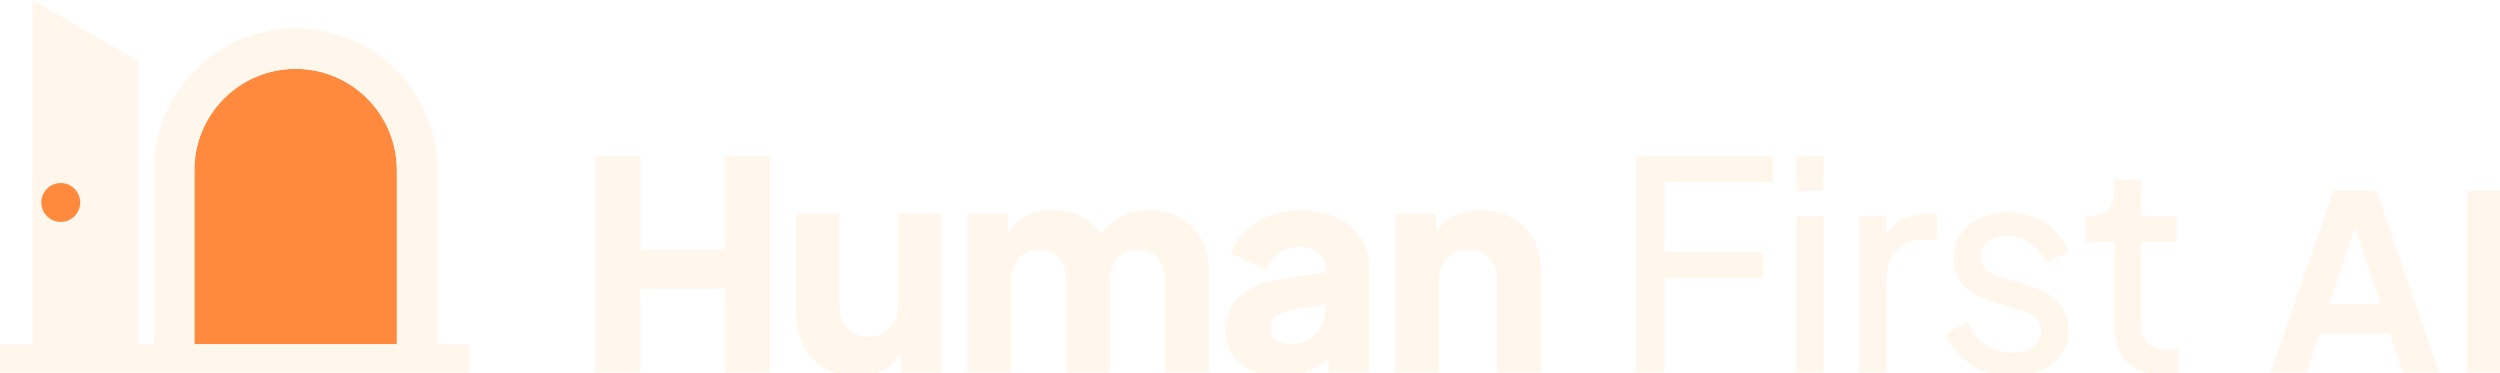
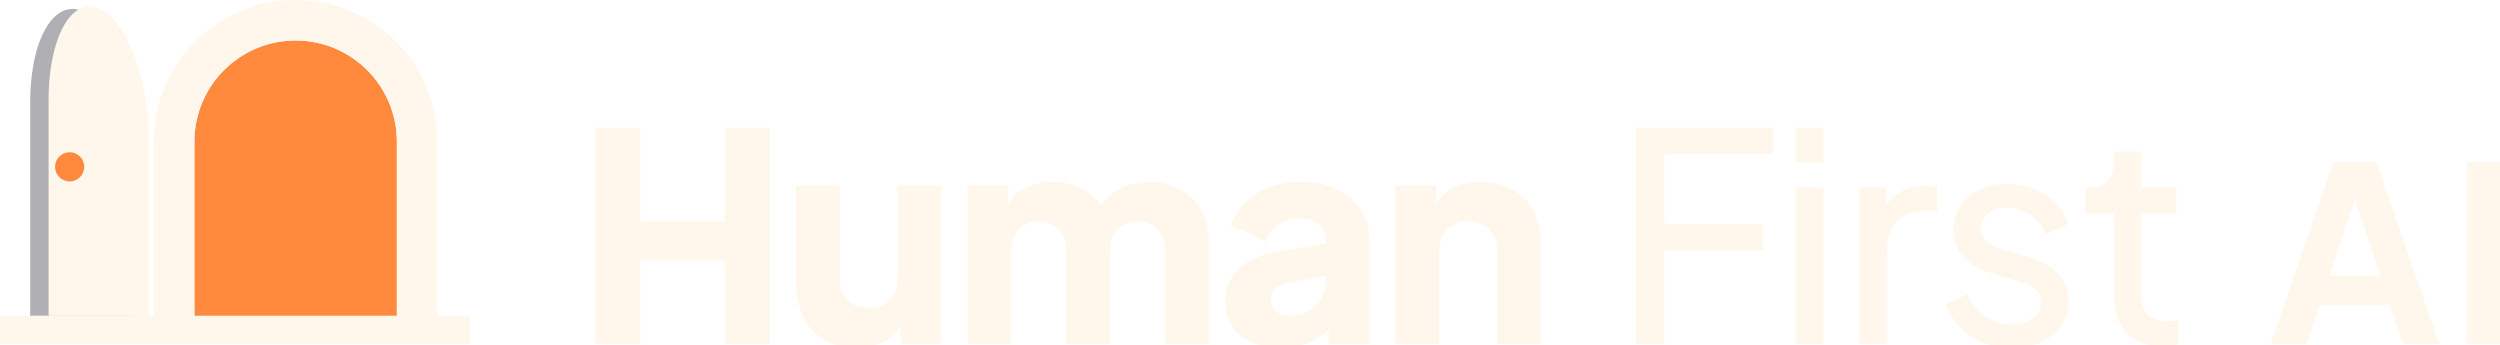
- <svg xmlns="http://www.w3.org/2000/svg" viewBox="0 0 1154.2 172" width="1154.2" height="172" role="img" aria-label="Human First AI">
+ <svg xmlns="http://www.w3.org/2000/svg" viewBox="0 13.09 1154.2 158.91" width="1154.2" height="158.91" role="img" aria-label="Human First AI">
  <g transform="translate(-11.217,-33.652) scale(3.73913)">
    <path d="M27,51.5 L27,30 A12.5,12.5 0 0 1 52,30 L52,51.5 Z" fill="#FF8A3D" />
    <path d="M24.5,51.5 L24.5,30 A15,15 0 0 1 54.5,30 L54.5,51.5" fill="none" stroke="#FFF6EC" stroke-width="5" />
-     <path d="M20,51.5 L20,16.5 L7,9 L7,51.5 Z" fill="#FFF6EC" />
-     <circle cx="10.5" cy="34" r="2.4" fill="#FF8A3D" />
+     <path d="M19.48,51.5 L19.48,30.15 C19.48,28.53 19.34,26.85 19.08,25.21 C18.82,23.57 18.43,21.97 17.92,20.51 C17.42,19.04 16.8,17.72 16.09,16.63 C15.39,15.54 14.6,14.69 13.78,14.18 C12.95,13.66 12.09,13.48 11.26,13.69 C10.43,13.9 9.64,14.51 8.96,15.51 C8.28,16.5 7.71,17.87 7.32,19.53 C6.94,21.18 6.73,23.1 6.73,25.11 L6.73,51.5 Z" fill="#B0AFB4" />
+     <path d="M21.4,51.5 L21.4,30 C21.4,28.36 21.27,26.67 21.02,25.02 C20.76,23.37 20.38,21.76 19.89,20.28 C19.4,18.8 18.8,17.47 18.11,16.36 C17.43,15.26 16.66,14.41 15.86,13.88 C15.06,13.36 14.22,13.17 13.41,13.38 C12.61,13.59 11.84,14.2 11.17,15.2 C10.51,16.2 9.96,17.58 9.58,19.25 C9.2,20.91 9,22.85 9,24.88 L9,51.5 Z" fill="#FFF6EC" />
+     <circle cx="11.6" cy="33.1" r="1.8" fill="#FF8A3D" />
    <rect x="3" y="51.5" width="58" height="3.5" fill="#FFF6EC" />
  </g>
  <path d="M295.675 172L274.870 172L274.870 72L295.675 72L295.675 115.221L334.601 115.221L334.601 72L355.406 72L355.406 172L334.601 172L334.601 133.342L295.675 133.342L295.675 172Z M395.272 173.611L395.272 173.611Q386.413 173.611 380.172 169.785Q373.930 165.960 370.708 159.114Q367.487 152.268 367.487 143.141L367.487 143.141L367.487 98.711L387.621 98.711L387.621 141.530Q387.621 145.691 389.299 148.846Q390.977 152 394.064 153.745Q397.151 155.490 401.044 155.490L401.044 155.490Q405.071 155.490 408.091 153.745Q411.111 152 412.789 148.846Q414.467 145.691 414.467 141.530L414.467 141.530L414.467 98.711L434.601 98.711L434.601 172L415.809 172L415.809 157.503L416.883 160.725Q414.333 167.302 408.628 170.456Q402.923 173.611 395.272 173.611Z M466.816 172L446.682 172L446.682 98.711L465.474 98.711L465.474 116.564L463.460 113.611Q465.071 105.154 471.245 101.128Q477.420 97.101 486.011 97.101L486.011 97.101Q495.138 97.101 502.051 101.732Q508.964 106.362 510.708 114.148L510.708 114.148L504.937 114.685Q508.561 105.691 515.272 101.396Q521.984 97.101 530.977 97.101L530.977 97.101Q538.896 97.101 545.004 100.591Q551.111 104.081 554.601 110.322Q558.091 116.564 558.091 124.886L558.091 124.886L558.091 172L537.957 172L537.957 129.181Q537.957 124.886 536.413 121.799Q534.870 118.711 532.051 116.966Q529.232 115.221 525.205 115.221L525.205 115.221Q521.313 115.221 518.427 116.966Q515.541 118.711 513.997 121.799Q512.453 124.886 512.453 129.181L512.453 129.181L512.453 172L492.319 172L492.319 129.181Q492.319 124.886 490.776 121.799Q489.232 118.711 486.413 116.966Q483.594 115.221 479.568 115.221L479.568 115.221Q475.675 115.221 472.789 116.966Q469.903 118.711 468.359 121.799Q466.816 124.886 466.816 129.181L466.816 129.181L466.816 172Z M591.380 173.611L591.380 173.611Q583.460 173.611 577.688 171.060Q571.917 168.510 568.829 163.745Q565.742 158.980 565.742 152.403L565.742 152.403Q565.742 146.228 568.561 141.463Q571.380 136.698 577.219 133.477Q583.057 130.255 591.782 128.913L591.782 128.913L614.198 125.289L614.198 140.054L595.406 143.409Q591.111 144.215 588.829 146.161Q586.547 148.107 586.547 151.732L586.547 151.732Q586.547 155.087 589.098 156.966Q591.648 158.846 595.406 158.846L595.406 158.846Q600.373 158.846 604.131 156.698Q607.890 154.550 609.970 150.859Q612.051 147.168 612.051 142.738L612.051 142.738L612.051 123.678Q612.051 119.517 608.762 116.698Q605.474 113.879 599.836 113.879L599.836 113.879Q594.467 113.879 590.373 116.832Q586.279 119.785 584.400 124.617L584.400 124.617L568.292 116.966Q570.440 110.792 575.138 106.362Q579.836 101.933 586.413 99.517Q592.990 97.101 600.776 97.101L600.776 97.101Q610.037 97.101 617.151 100.456Q624.266 103.812 628.225 109.785Q632.185 115.758 632.185 123.678L632.185 123.678L632.185 172L613.393 172L613.393 160.188L617.957 159.383Q614.735 164.215 610.843 167.369Q606.950 170.523 602.118 172.067Q597.286 173.611 591.380 173.611Z M664.400 172L644.266 172L644.266 98.711L663.057 98.711L663.057 113.208L661.984 109.987Q664.534 103.409 670.239 100.255Q675.943 97.101 683.594 97.101L683.594 97.101Q691.917 97.101 698.158 100.591Q704.400 104.081 707.890 110.322Q711.380 116.564 711.380 124.886L711.380 124.886L711.380 172L691.245 172L691.245 129.181Q691.245 124.886 689.568 121.799Q687.890 118.711 684.870 116.966Q681.849 115.221 677.823 115.221L677.823 115.221Q673.930 115.221 670.843 116.966Q667.755 118.711 666.078 121.799Q664.400 124.886 664.400 129.181L664.400 129.181L664.400 172Z M768.427 172L755.272 172L755.272 72L818.628 72L818.628 84.081L768.427 84.081L768.427 116.430L813.930 116.430L813.930 128.510L768.427 128.510L768.427 172Z M841.849 172L829.366 172L829.366 99.651L841.849 99.651L841.849 172ZM841.849 88.107L829.366 88.107L829.366 72L841.849 72L841.849 88.107Z M870.977 172L858.494 172L858.494 99.651L870.708 99.651L870.708 112.940L869.366 111.060Q871.917 104.886 877.151 101.866Q882.386 98.846 889.903 98.846L889.903 98.846L894.333 98.846L894.333 110.658L888.024 110.658Q880.373 110.658 875.675 115.423Q870.977 120.188 870.977 128.913L870.977 128.913L870.977 172Z M928.695 173.611L928.695 173.611Q917.823 173.611 909.769 168.242Q901.715 162.872 898.359 153.745L898.359 153.745L908.292 148.913Q911.380 155.356 916.749 159.114Q922.118 162.872 928.695 162.872L928.695 162.872Q934.601 162.872 938.494 160.054Q942.386 157.235 942.386 152.671L942.386 152.671Q942.386 149.450 940.574 147.503Q938.762 145.557 936.212 144.416Q933.662 143.275 931.514 142.738L931.514 142.738L920.641 139.651Q910.843 136.832 906.346 131.597Q901.849 126.362 901.849 119.383L901.849 119.383Q901.849 112.940 905.138 108.174Q908.427 103.409 914.131 100.725Q919.836 98.040 926.950 98.040L926.950 98.040Q936.480 98.040 944.064 102.872Q951.648 107.705 954.870 116.430L954.870 116.430L944.668 121.128Q942.252 115.490 937.420 112.201Q932.588 108.913 926.547 108.913L926.547 108.913Q921.044 108.913 917.823 111.664Q914.601 114.416 914.601 118.577L914.601 118.577Q914.601 121.664 916.212 123.611Q917.823 125.557 920.104 126.564Q922.386 127.570 924.534 128.242L924.534 128.242L936.346 131.732Q945.205 134.282 950.104 139.651Q955.004 145.020 955.004 152.537L955.004 152.537Q955.004 158.577 951.648 163.409Q948.292 168.242 942.386 170.926Q936.480 173.611 928.695 173.611Z M998.091 172.805L998.091 172.805Q987.487 172.805 981.782 166.765Q976.078 160.725 976.078 149.718L976.078 149.718L976.078 111.597L962.923 111.597L962.923 99.651L965.608 99.651Q970.440 99.651 973.259 96.698Q976.078 93.745 976.078 88.913L976.078 88.913L976.078 83.007L988.561 83.007L988.561 99.651L1004.802 99.651L1004.802 111.597L988.561 111.597L988.561 149.315Q988.561 152.940 989.702 155.624Q990.843 158.309 993.527 159.852Q996.212 161.396 1000.641 161.396L1000.641 161.396Q1001.581 161.396 1002.990 161.262Q1004.400 161.128 1005.608 160.993L1005.608 160.993L1005.608 172Q1003.863 172.403 1001.715 172.604Q999.568 172.805 998.091 172.805Z M1064.899 172L1048.325 172L1077.302 88L1097.146 88L1126.123 172L1109.436 172L1103.460 153.960L1070.988 153.960L1064.899 172ZM1089.366 98.599L1075.385 140.430L1099.063 140.430L1085.082 98.599L1089.366 98.599Z M1154.198 172L1138.864 172L1138.864 88L1154.198 88L1154.198 172Z" fill="#FFF6EC" />
</svg>
